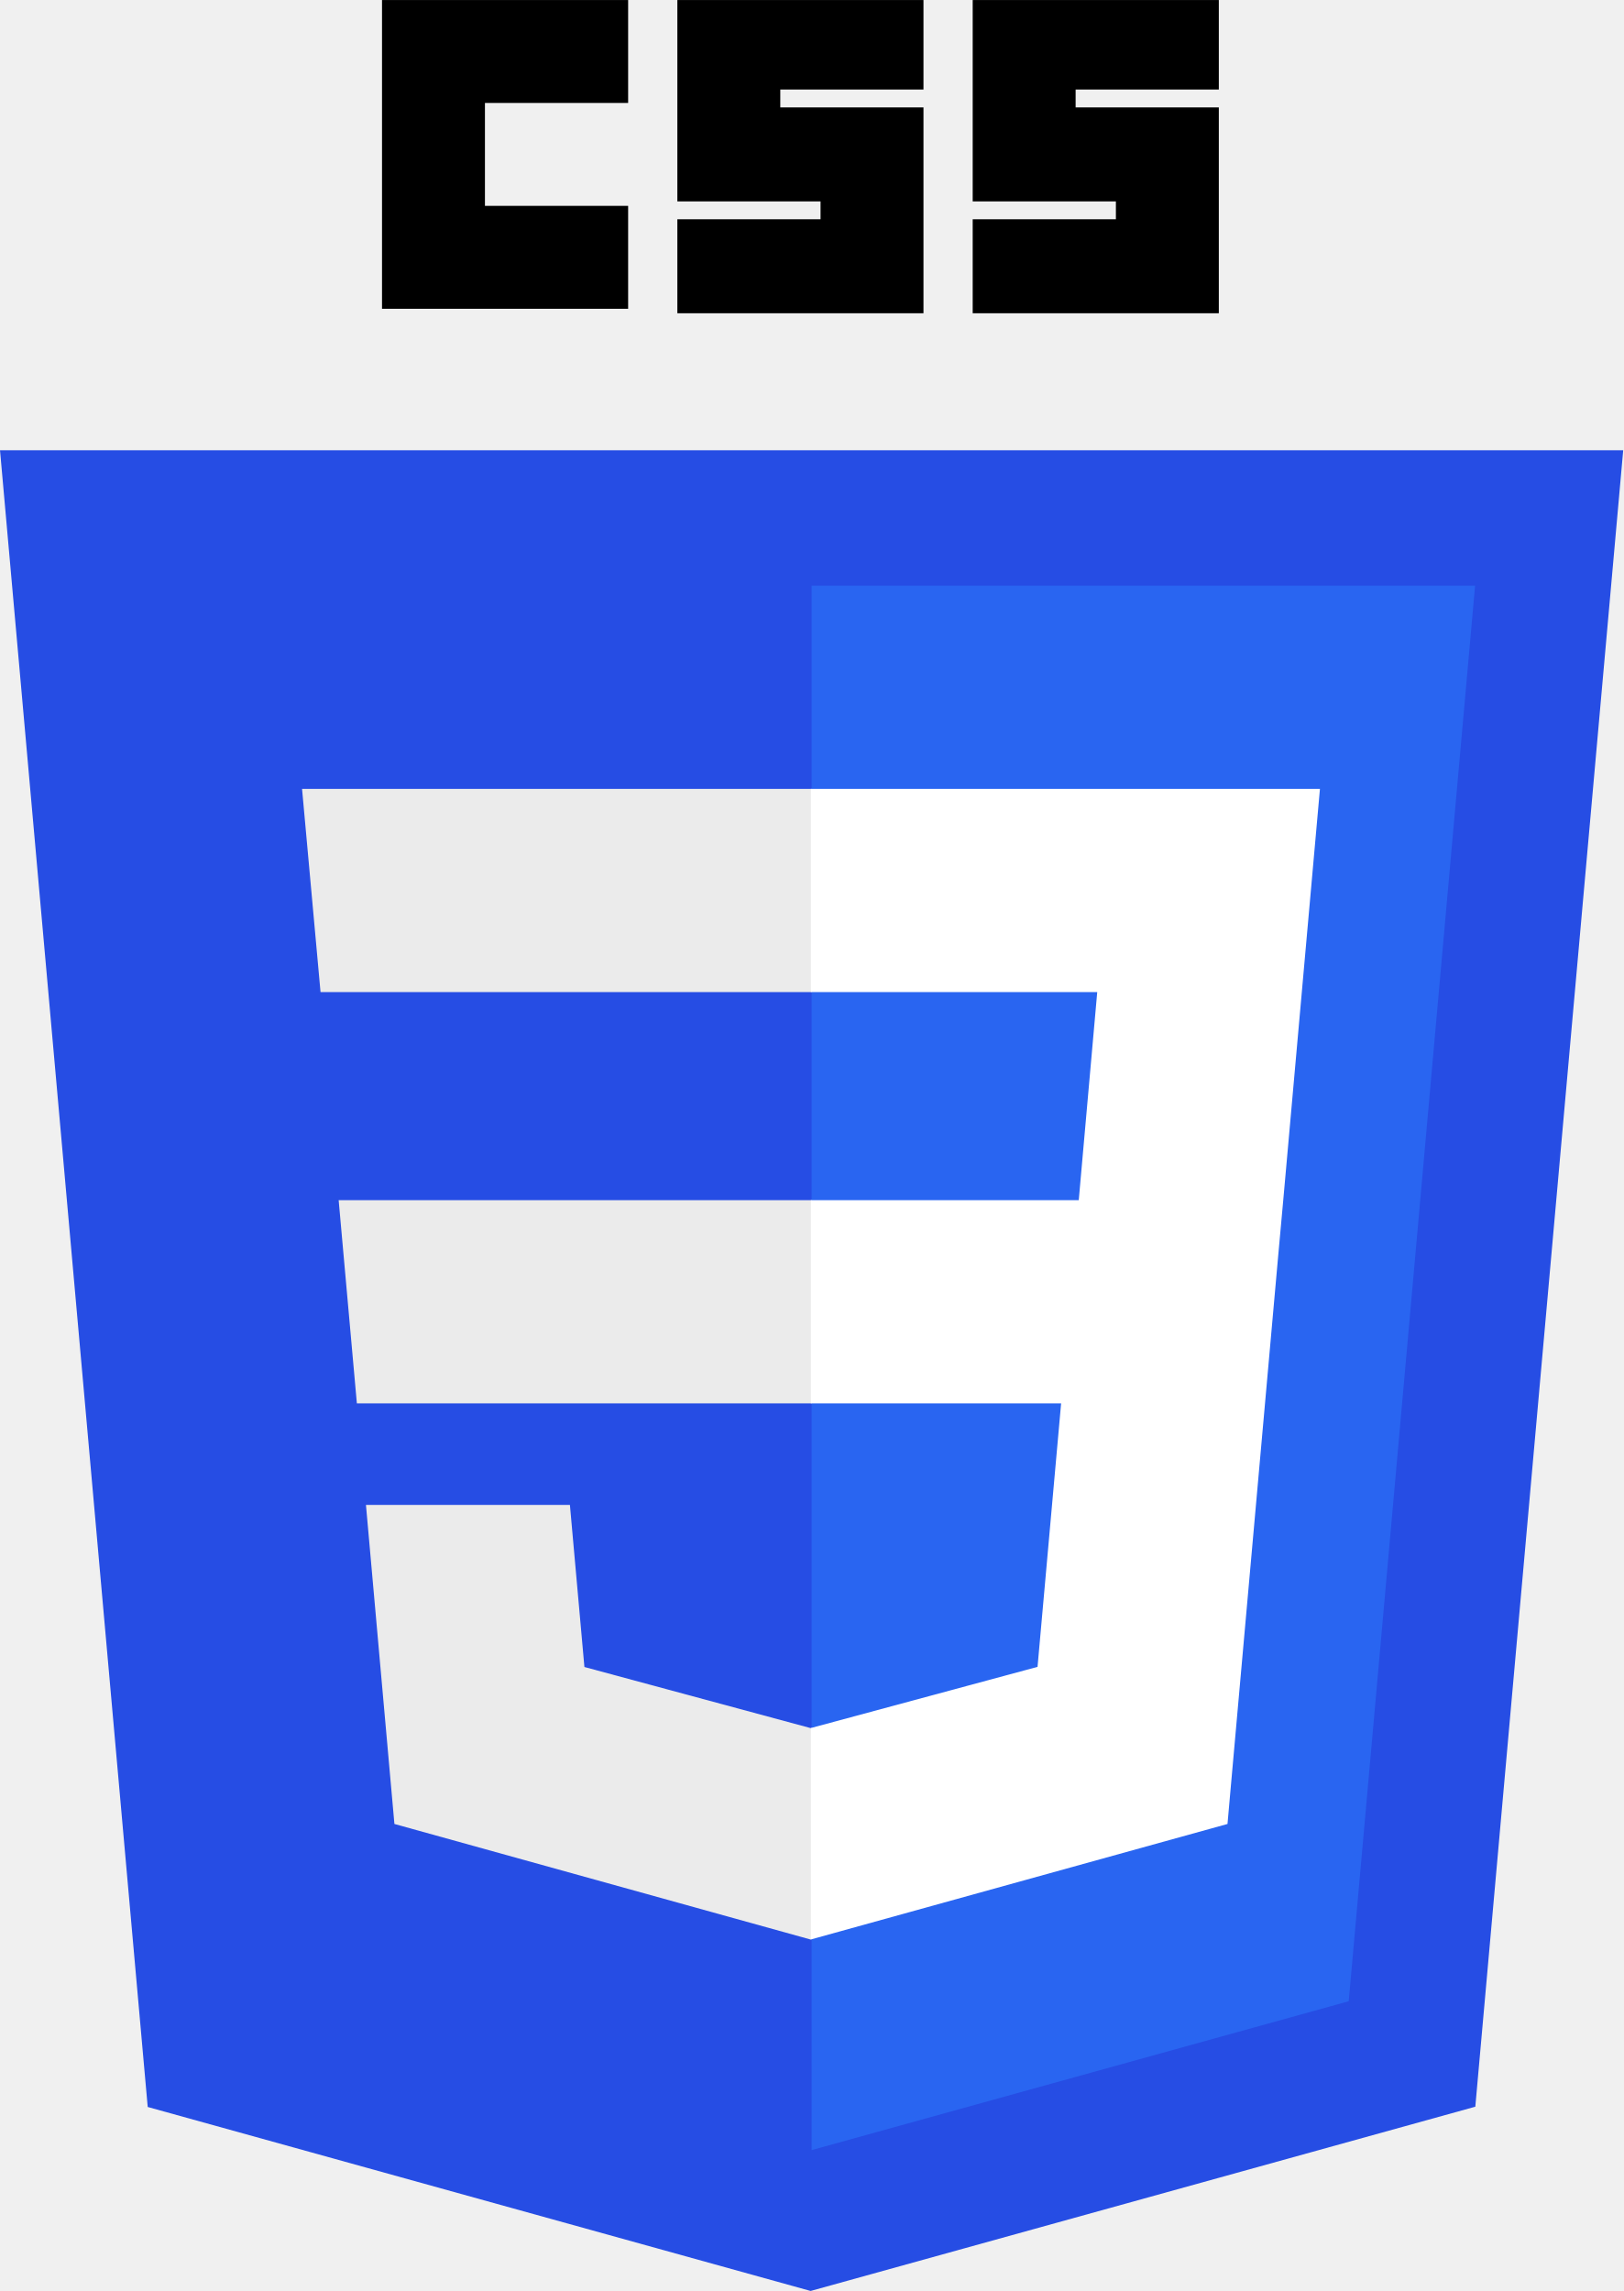
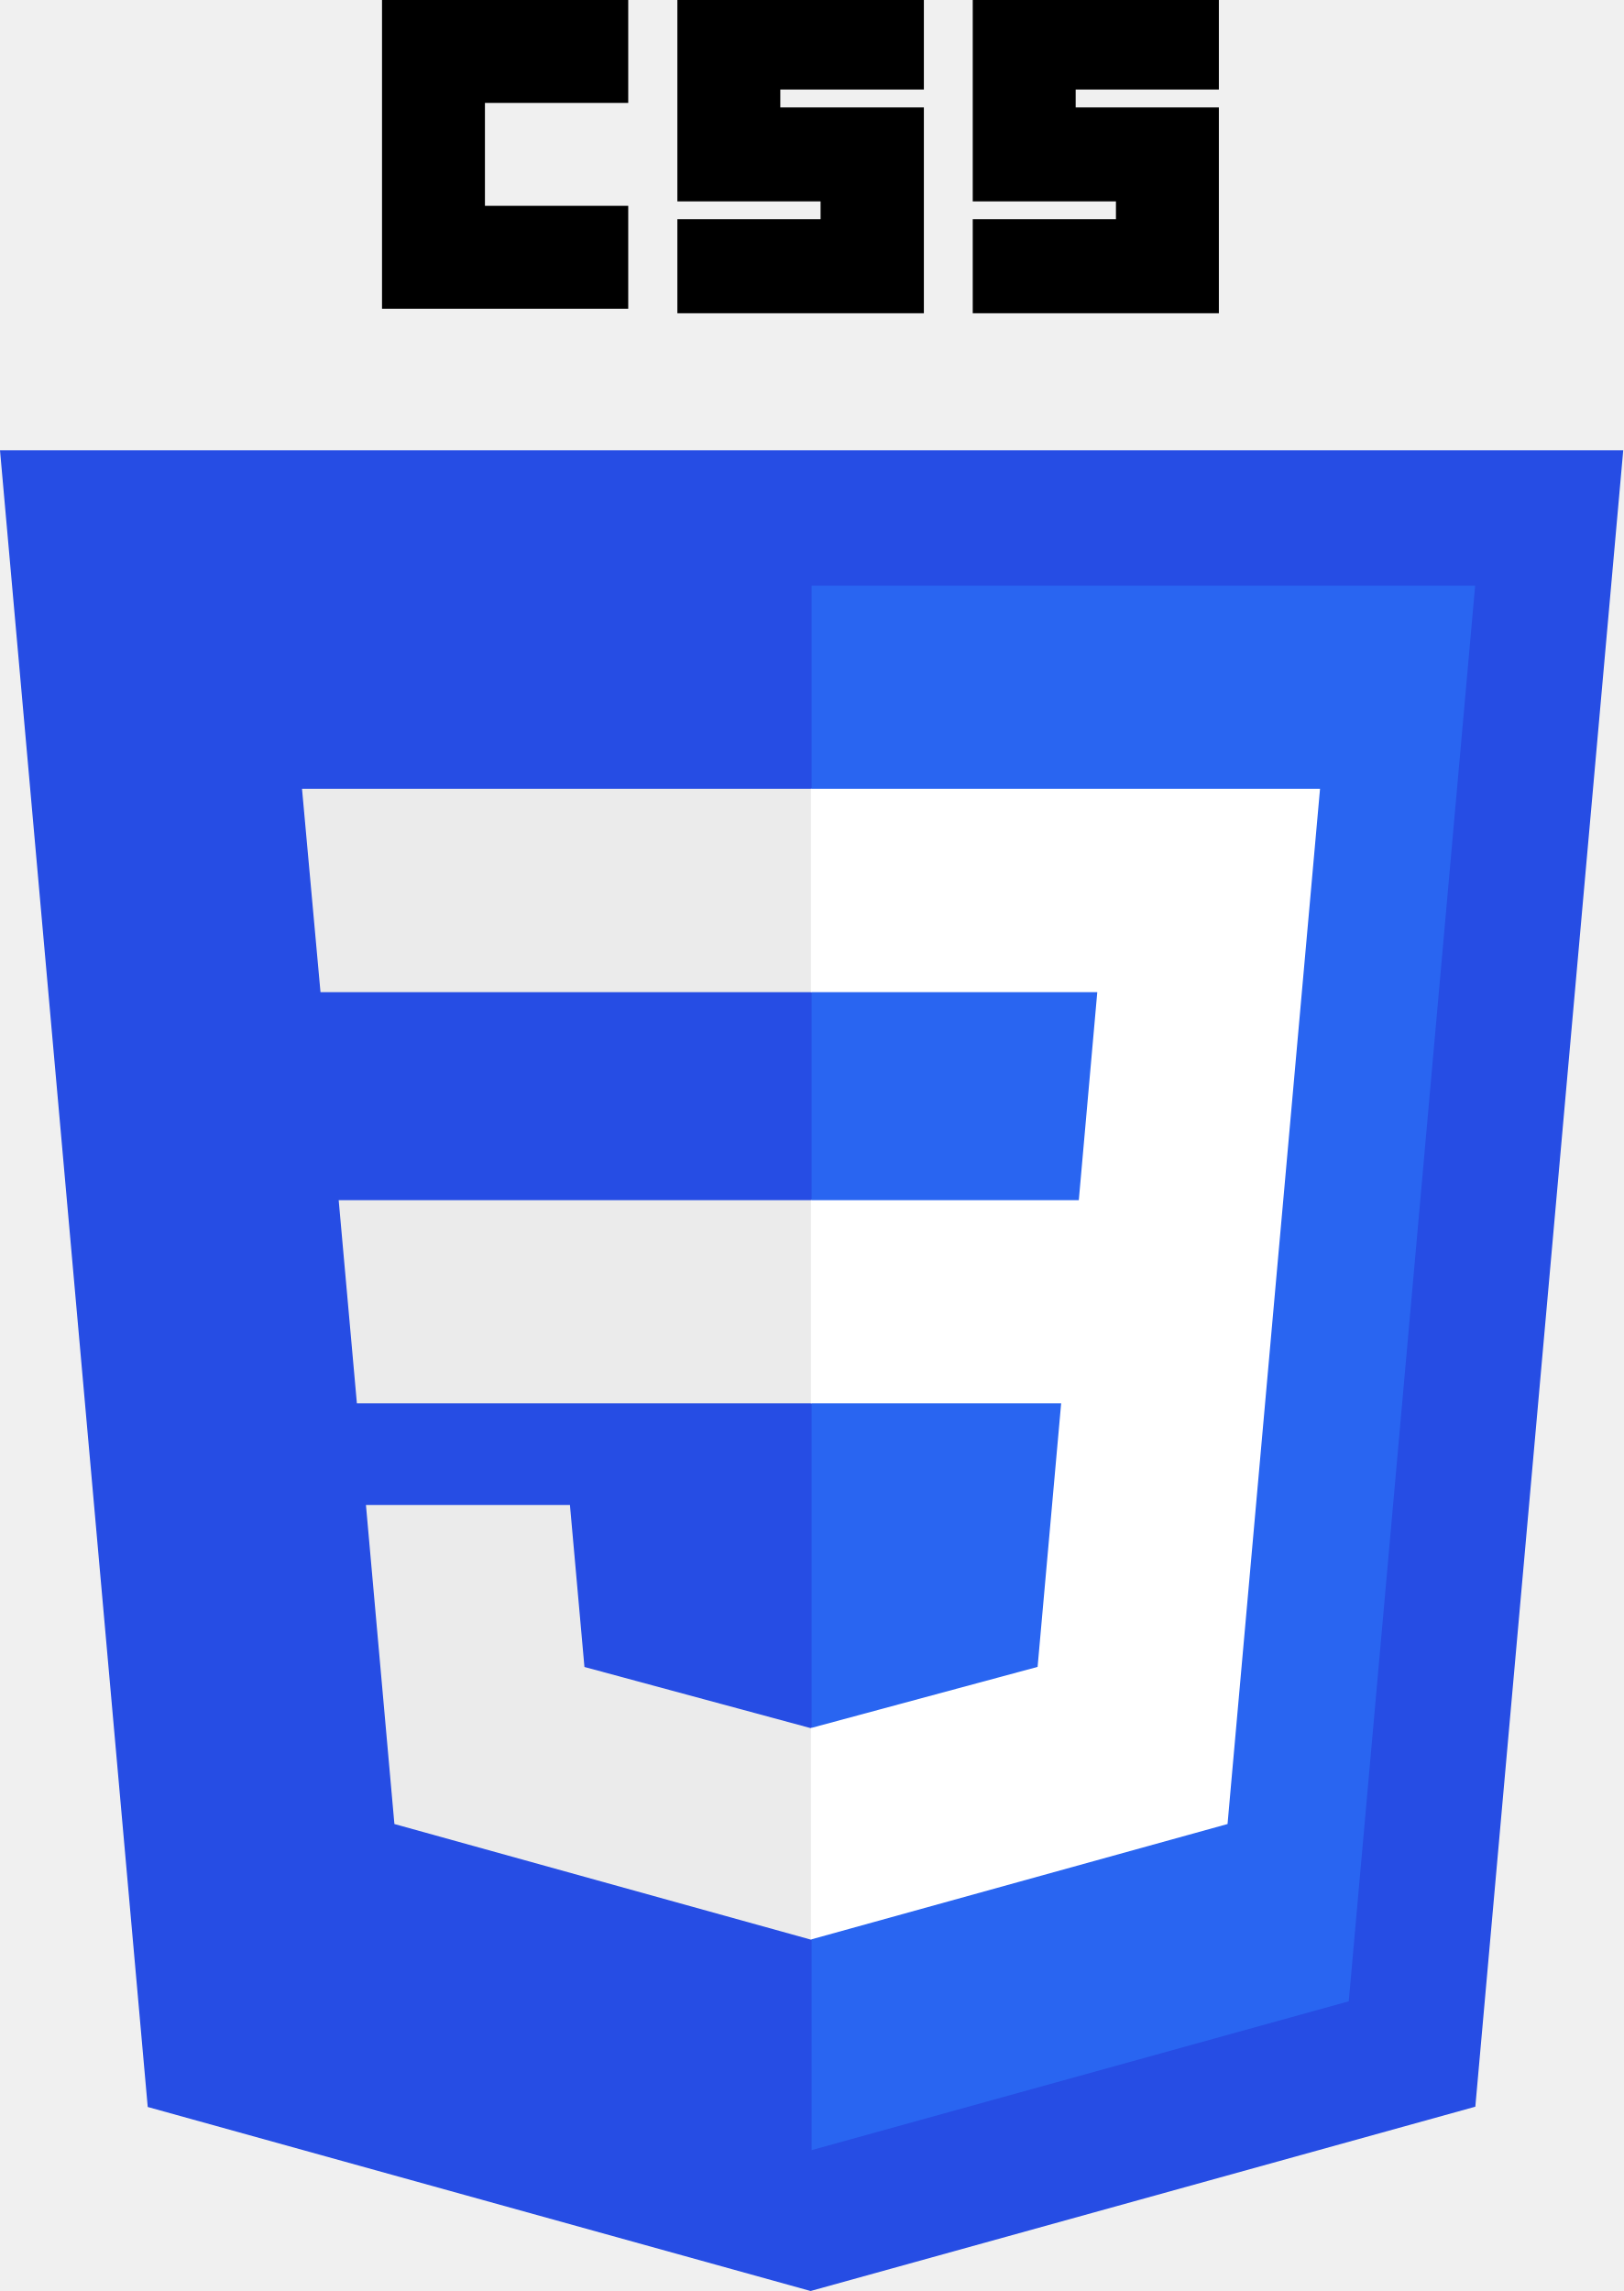
- <svg xmlns="http://www.w3.org/2000/svg" width="102.37mm" height="144.5mm" version="1.1" viewBox="0 0 362.734 512" xmlnsCc="http://creativecommons.org/ns#" xmlnsDc="http://purl.org/dc/elements/1.1/" xmlnsRdf="http://www.w3.org/1999/02/22-rdf-syntax-ns#">
-   <g transform="translate(-193.63 -276.36)">
-     <g transform="translate(119 276.36)">
-       <polygon points="437.37 100.62 404.32 470.82 255.78 512 107.64 470.88 74.633 100.62" fill="#264de4" />
-       <polygon points="376.03 447.25 404.27 130.89 256 130.89 256 480.52" fill="#2965f1" />
-       <polygon points="150.31 268.22 154.38 313.63 256 313.63 256 268.22" fill="#ebebeb" />
-       <polygon points="256 176.3 255.84 176.3 142.13 176.3 146.26 221.72 256 221.72" fill="#ebebeb" />
-       <polygon points="256 433.4 256 386.15 255.8 386.21 205.23 372.55 201.99 336.33 177.42 336.33 156.41 336.33 162.77 407.63 255.79 433.46" fill="#ebebeb" />
-       <path d="m160 0h55v23h-32v23h32v23h-55z" />
-       <path d="m226 0h55v20h-32v4h32v46h-55v-21h32v-4h-32z" />
-       <path d="m292 0h55v20h-32v4h32v46h-55v-21h32v-4h-32z" />
-       <polygon points="311.76 313.63 306.49 372.52 255.84 386.19 255.84 433.44 348.94 407.63 349.62 399.96 360.29 280.41 361.4 268.22 369.6 176.3 255.84 176.3 255.84 221.72 319.83 221.72 315.7 268.22 255.84 268.22 255.84 313.63" fill="#fff" />
+ <svg xmlns="http://www.w3.org/2000/svg" viewBox="0 0 175.7 248">
+   <defs>
+     <style>.cls-1{fill:#264de4;}.cls-2{fill:#2965f1;}.cls-3{fill:#ebebeb;}.cls-4{fill:#fff;}</style>
+   </defs>
+   <g id="Layer_2" data-name="Layer 2">
+     <g id="Layer_1-2" data-name="Layer 1">
+       <polygon class="cls-1" points="175.7 48.74 159.69 228.05 87.74 248 15.99 228.08 0 48.74 175.7 48.74" />
+       <polygon class="cls-2" points="145.99 216.64 159.67 63.4 87.85 63.4 87.85 232.75 145.99 216.64" />
+       <polygon class="cls-3" points="36.66 129.92 38.63 151.91 87.85 151.91 87.85 129.92 36.66 129.92" />
+       <polygon class="cls-3" points="87.85 85.39 87.77 85.39 32.69 85.39 34.69 107.4 87.85 107.4 87.85 85.39" />
+       <polygon class="cls-3" points="87.85 209.93 87.85 187.04 87.75 187.07 63.26 180.45 61.69 162.91 49.79 162.91 39.61 162.91 42.69 197.45 87.75 209.96 87.85 209.93" />
+       <path d="M41.35,0H68V11.14H52.49V22.28H68V33.42H41.35Z" />
+       <path d="M73.32,0H100V9.69H84.46v1.94H100V33.91H73.32V23.73h15.5V21.8H73.32Z" />
+       <path d="M105.29,0h26.64V9.69h-15.5v1.94h15.5V33.91H105.29V23.73h15.5V21.8h-15.5Z" />
+       <polygon class="cls-4" points="114.86 151.91 112.31 180.44 87.77 187.06 87.77 209.95 132.87 197.45 133.2 193.73 138.37 135.82 138.9 129.92 142.88 85.39 87.77 85.39 87.77 107.4 118.77 107.4 116.77 129.92 87.77 129.92 87.77 151.91 114.86 151.91" />
    </g>
  </g>
</svg>
